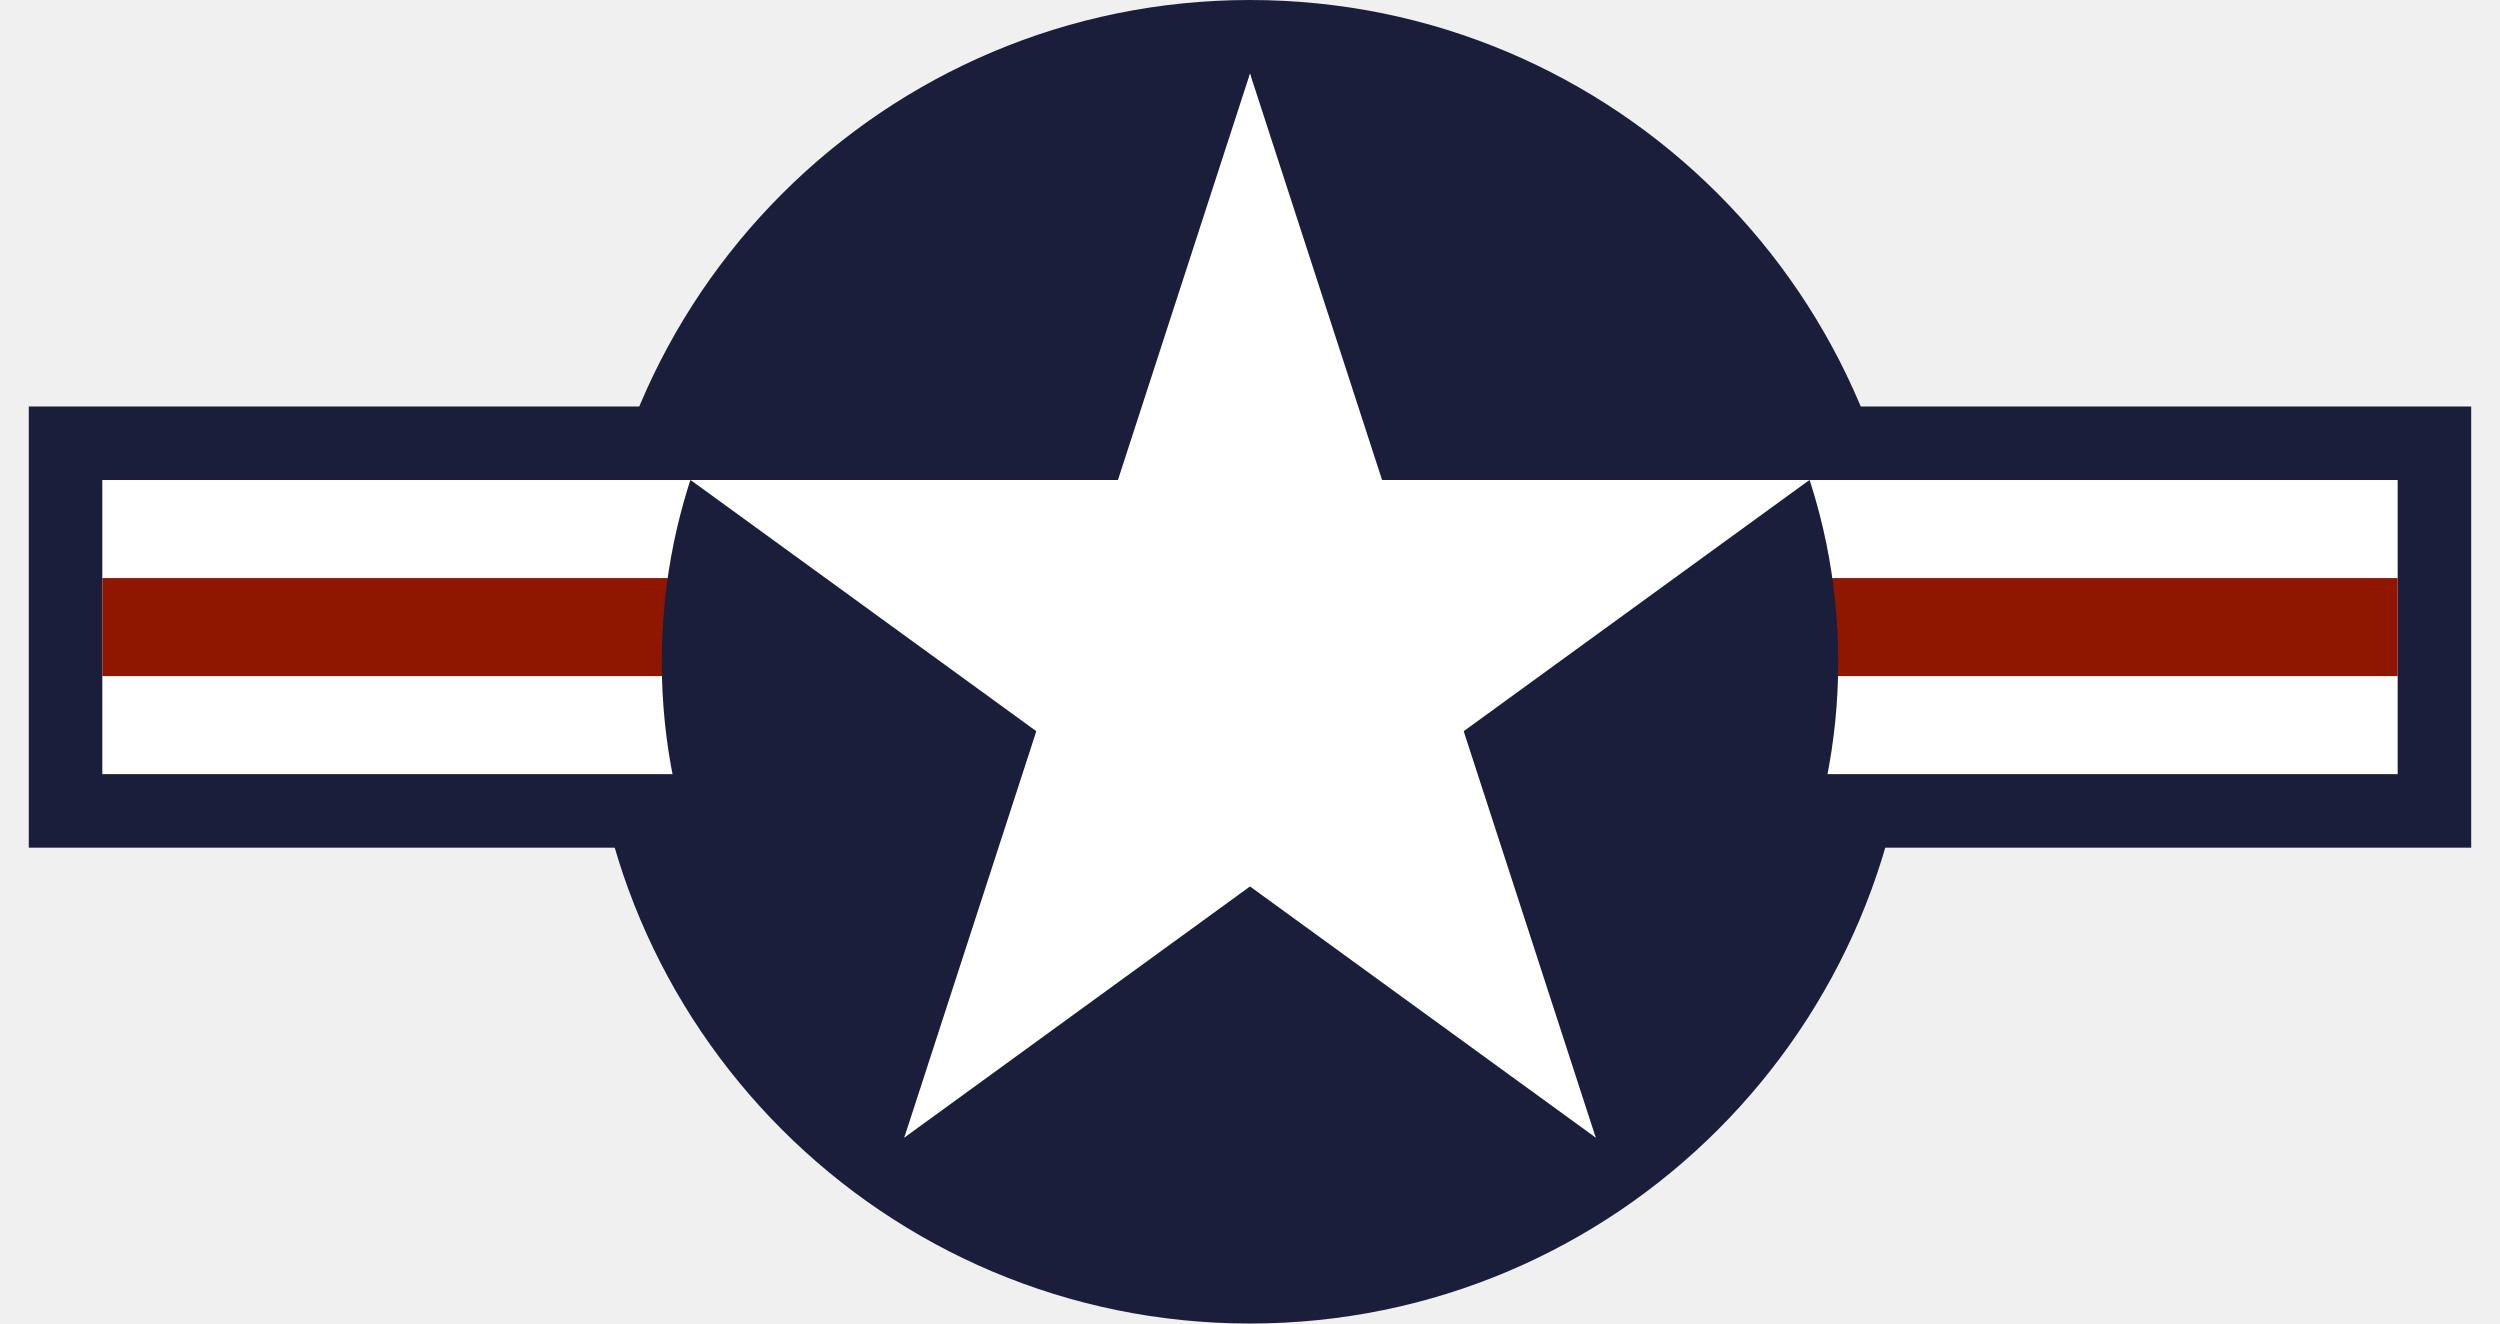
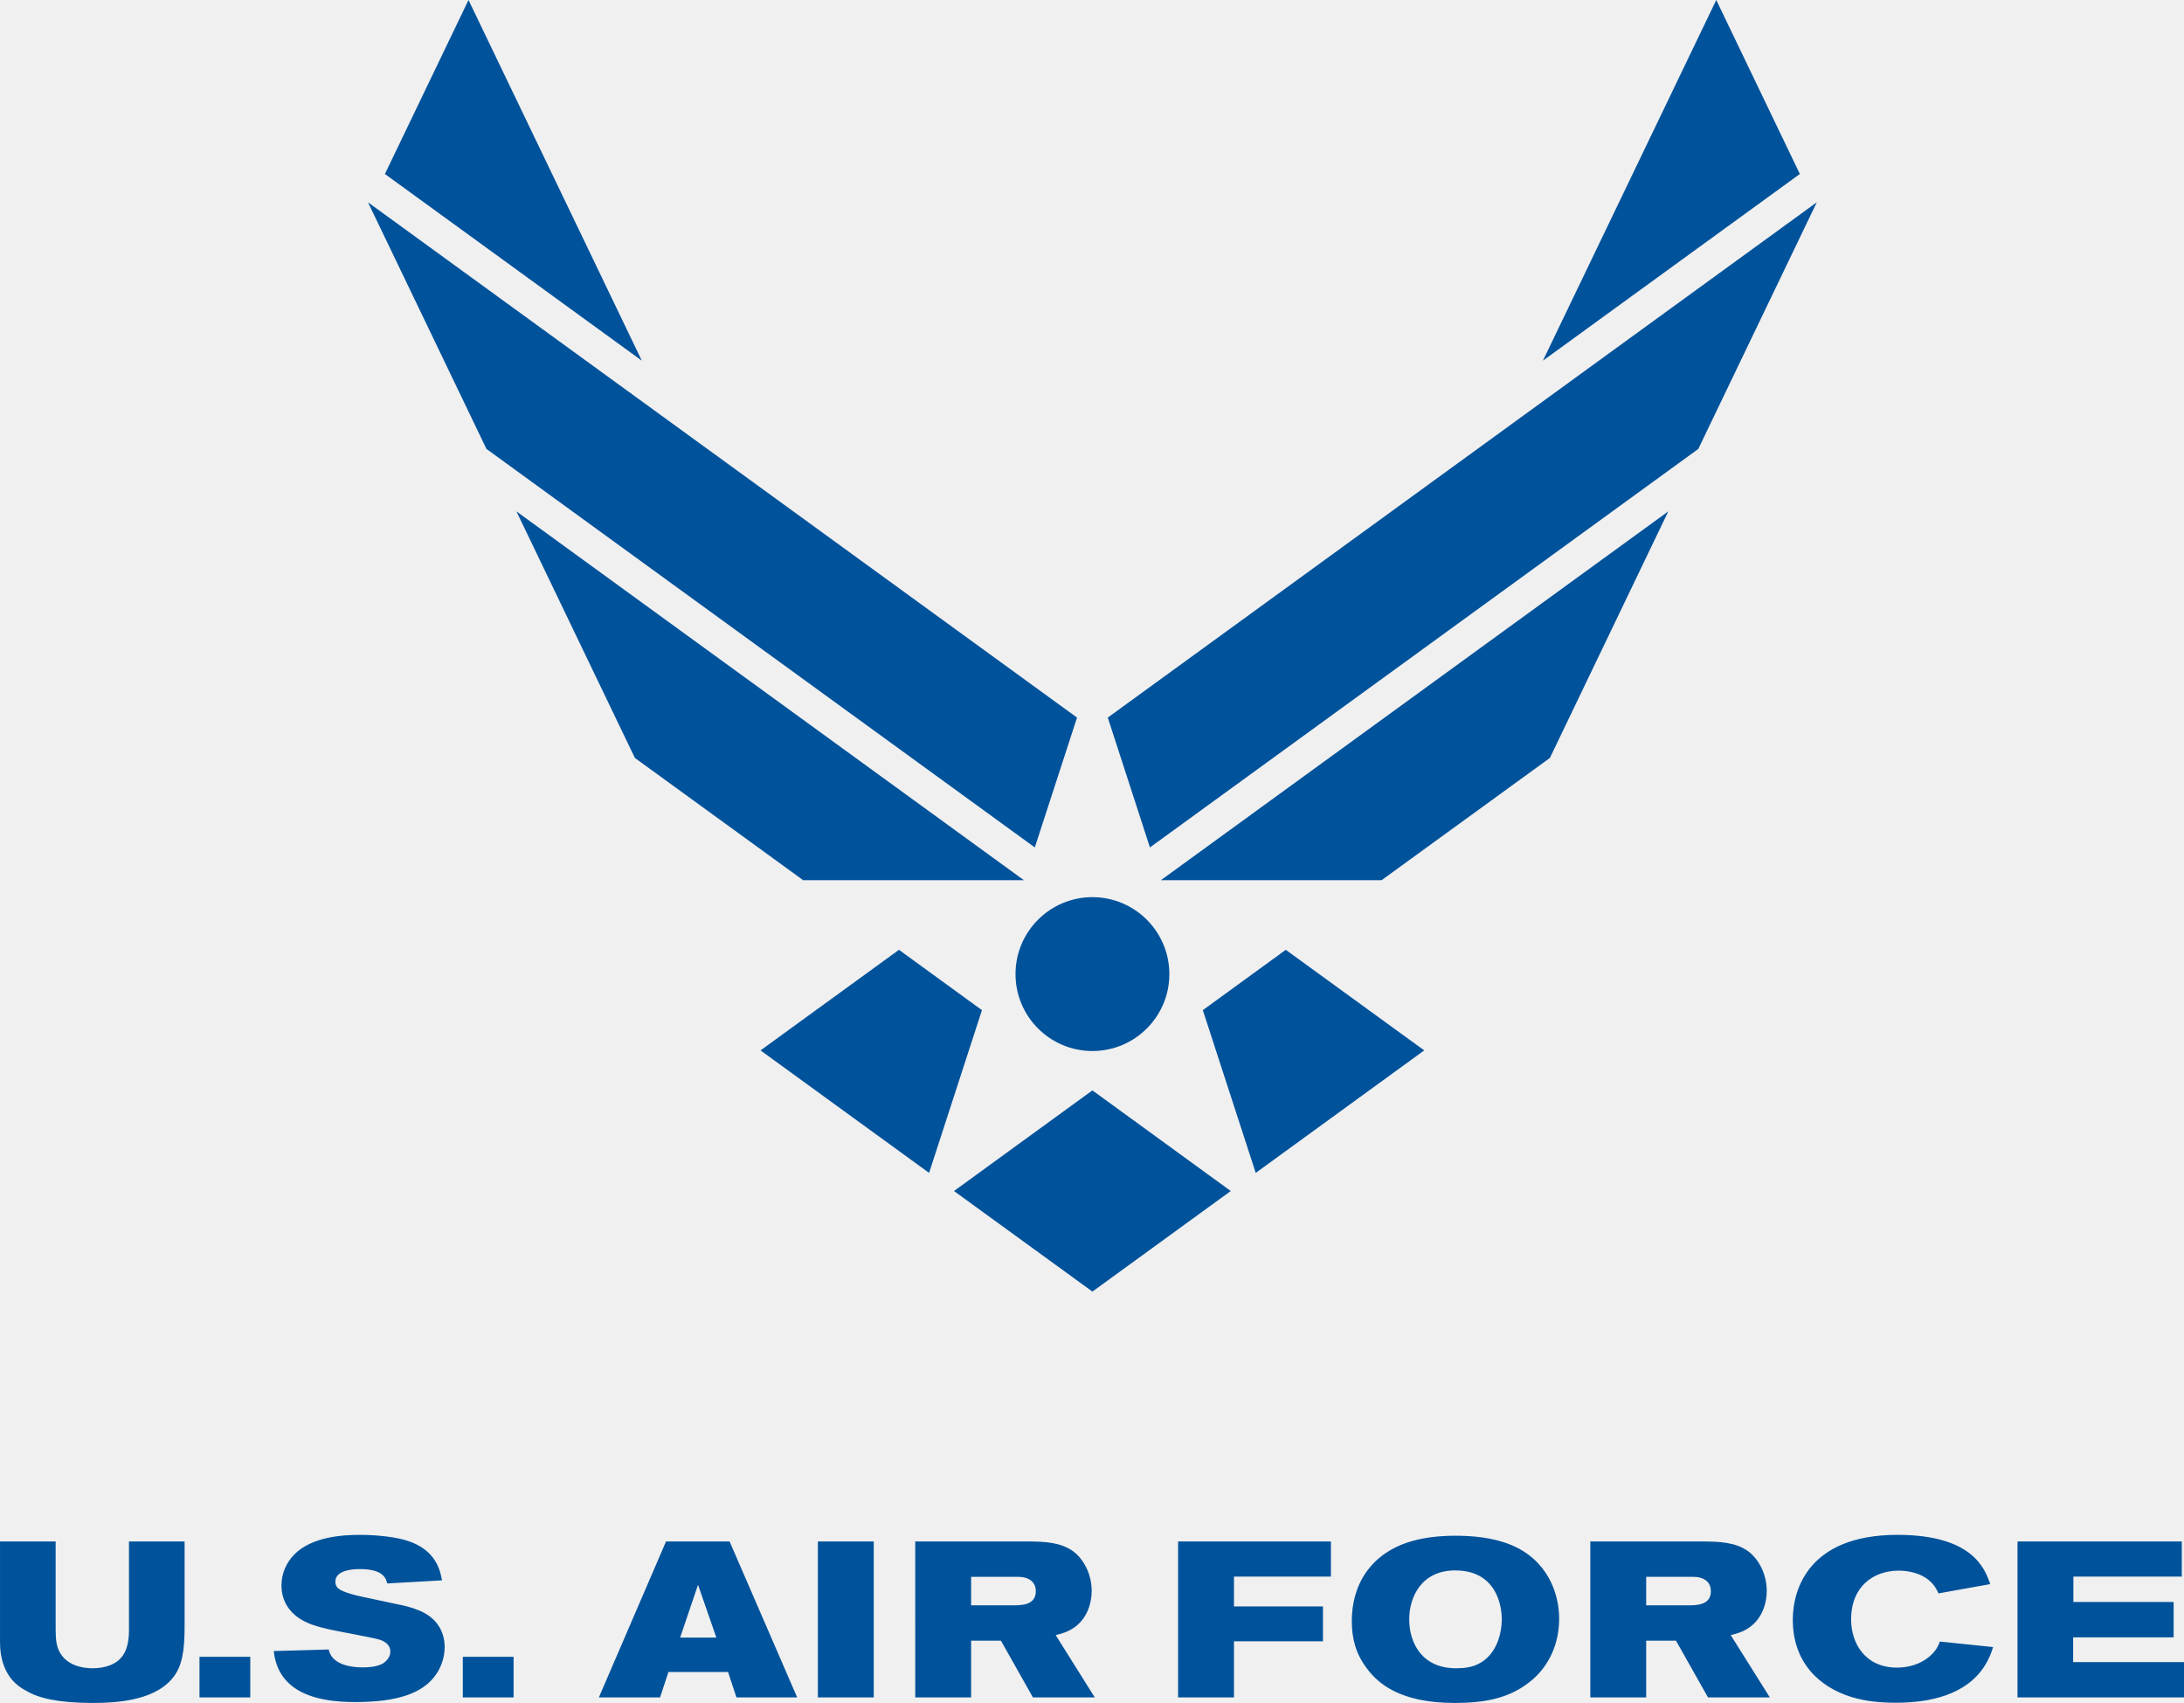
- <svg xmlns="http://www.w3.org/2000/svg" xmlns:xlink="http://www.w3.org/1999/xlink" width="2040" height="1080" viewBox="0 0 204 108">
-   <rect style="fill:#1a1e3b" x="2.349" y="33.17" height="36" width="199.301" />
-   <circle fill="#1a1e3b" cx="102" cy="54" r="54" />
-   <rect style="fill:#ffffff" x="8.349" y="39.17" height="24" width="187.301" />
-   <rect style="fill:#8f1700" x="8.349" y="47.17" height="8" width="187.301" />
-   <circle fill="#1a1e3b" cx="102" cy="54" r="48" />
-   <g transform="translate(102,54)scale(48)" fill="#fff">
-     <g id="cone">
-       <polygon id="triangle" points="0,0 0,1 .5,1" transform="translate(0,-1)rotate(18)" />
-       <use xlink:href="#triangle" transform="scale(-1,1)" />
-     </g>
-     <use xlink:href="#cone" transform="rotate(72)" />
-     <use xlink:href="#cone" transform="rotate(-72)" />
-     <use xlink:href="#cone" transform="rotate(144)" />
-     <use xlink:href="#cone" transform="rotate(-144)" />
+ <svg xmlns="http://www.w3.org/2000/svg" width="1280" height="997.862" viewBox="0 0 338.667 264.018">
+   <g transform="translate(-366.124 -495.668)">
+     <path clip-path="none" d="M50.009 66.692L36.33 56.749 13.512 73.325l27.784 20.189zm18.209 13.225L45.401 96.5l22.817 16.574L91.022 96.5zm-47.672-34.64h36.381l-83.651-60.783L-7.197 25.13zm38.177-5.401l6.959-21.398-116.873-84.919 19.525 40.644zM-6.056-40.342l-28.566-59.439-13.78 28.674zm106.148 97.091l-13.674 9.943 8.72 26.822 27.774-20.189zm-20.59-11.472h36.38l27.743-20.147 19.519-40.636zM187.62-66.441L70.751 18.478 77.7 39.876l90.39-65.673zm-2.791-4.666L171.05-99.781l-28.574 59.439z" fill="#00529b" transform="matrix(.940743 0 0 .940743 471.3461 589.5362)" />
+     <path fill="#00529b" d="M523.597 646.684c0-6.582 5.34-11.926 11.93-11.926a11.94 11.94 0 0 1 11.926 11.926c0 6.59-5.35 11.929-11.926 11.929a11.93 11.93 0 0 1-11.93-11.929zm-157.473 87.969h8.629v13.731c0 1.508.137 2.604.685 3.528 1.096 1.882 3.287 2.397 5.034 2.397 2.26 0 3.561-.787 4.143-1.336 1.471-1.369 1.507-3.561 1.507-4.725v-13.594h8.629v12.669c0 2.842-.067 5.821-1.403 7.877-2.637 4.108-9.006 4.485-12.841 4.485-5.376 0-8.423-.754-10.238-1.847-3.767-1.851-4.143-5.686-4.143-7.638v-15.548zm30.933 17.875h7.876v6.3h-7.876zm21.068-11.643c0 .343.102.651.274.857.582.754 3.013 1.3 4.349 1.575l4.964 1.06c1.062.206 2.089.447 3.117.857 3.218 1.199 4.247 3.596 4.247 5.787a7.52 7.52 0 0 1-1.267 4.143c-2.021 3.048-6.096 4.384-12.602 4.384-2.431 0-7.259-.205-10.1-2.739-2.089-1.85-2.398-4.075-2.534-5.17l8.526-.241c.308 1.576 1.917 2.774 5.342 2.774.891 0 2.157-.103 3.013-.581.582-.343 1.199-1.029 1.199-1.85 0-1.131-.924-1.611-1.609-1.85-1.062-.342-6.506-1.302-7.706-1.576a25.5 25.5 0 0 1-2.772-.754c-.924-.342-4.795-1.713-4.795-6.13 0-1.816.754-3.493 1.952-4.725 2.705-2.807 7.568-3.081 10.238-3.081 2.945 0 5.857.41 7.362.923 4.52 1.439 5.103 4.83 5.343 6.131l-8.492.48c-.206-.789-.617-2.227-4.247-2.227-1.131 0-3.802.172-3.802 1.953zm19.765 11.643h7.876v6.3h-7.876zm39.316-2.979h-5.615l2.773-8.184zm-18.217 9.279h9.486l1.301-3.939h9.246l1.301 3.939h9.418l-10.48-24.175H469.4zm42.625-24.175v24.175h-8.664v-24.175zm15.098 5.479h7.192c.65 0 1.54.067 2.225.686.446.411.617.992.617 1.541 0 2.157-2.192 2.191-3.528 2.191h-6.506zm-8.663 18.696h8.663v-8.8h4.623l4.964 8.8h9.589l-6.061-9.657c1.027-.274 2.671-.617 4.04-2.26.994-1.198 1.542-2.878 1.542-4.589 0-2.432-1.096-4.793-2.843-6.13-2.02-1.473-4.623-1.508-6.745-1.541h-17.773zm40.761-24.175h23.695v5.444h-15.032v4.623h13.799v5.41h-13.799v8.698h-8.664v-24.175zm43.098 4.485c5.923.069 7.089 4.931 7.089 7.568 0 2.43-.924 5.582-3.596 6.917-1.061.548-2.294.686-3.493.686-5.238 0-7.26-3.869-7.26-7.602 0-3.322 1.816-7.637 7.26-7.569zm-.514-5.376c-4.281.069-10.033.857-13.423 5.652-1.543 2.189-2.228 4.862-2.228 7.567 0 2.773.651 5.102 2.294 7.293 1.781 2.432 5.24 5.41 13.663 5.41 4.382 0 8.286-.614 11.574-3.218 1.163-.891 2.122-1.985 2.877-3.254 1.198-1.986 1.747-4.313 1.747-6.573 0-4.143-1.952-9.213-7.501-11.471-2.771-1.133-5.992-1.439-9.004-1.406zm29.998 6.37h7.192c.65 0 1.541.067 2.225.686.447.411.617.992.617 1.541 0 2.157-2.192 2.191-3.527 2.191h-6.507zm-8.664 18.696h8.664v-8.8h4.623l4.965 8.8h9.588l-6.062-9.657c1.028-.274 2.672-.617 4.041-2.26.994-1.198 1.541-2.878 1.541-4.589 0-2.432-1.095-4.793-2.842-6.13-2.02-1.473-4.622-1.508-6.744-1.541h-17.774zm40.442-12.087c0 3.664 2.156 7.466 7.122 7.466 1.882 0 3.628-.583 4.897-1.61 1.129-.926 1.472-1.711 1.746-2.433l8.251.856c-.274.891-.581 1.781-1.37 3.013-2.842 4.384-8.39 5.617-13.697 5.617-2.363 0-4.692-.207-6.917-.891-4.966-1.542-9.074-5.342-9.074-11.984 0-4.692 2.464-13.15 16.23-13.15 11.744 0 13.596 5.342 14.382 7.636l-8.012 1.438c-.341-.686-.754-1.611-2.021-2.432-1.302-.822-2.911-1.097-4.143-1.097-3.901 0-7.393 2.431-7.393 7.569zm51.28-12.088v5.444h-16.814v3.938h15.547v5.479h-15.582v3.835h17.189v5.479h-25.818v-24.175z" clip-path="none" />
  </g>
</svg>
